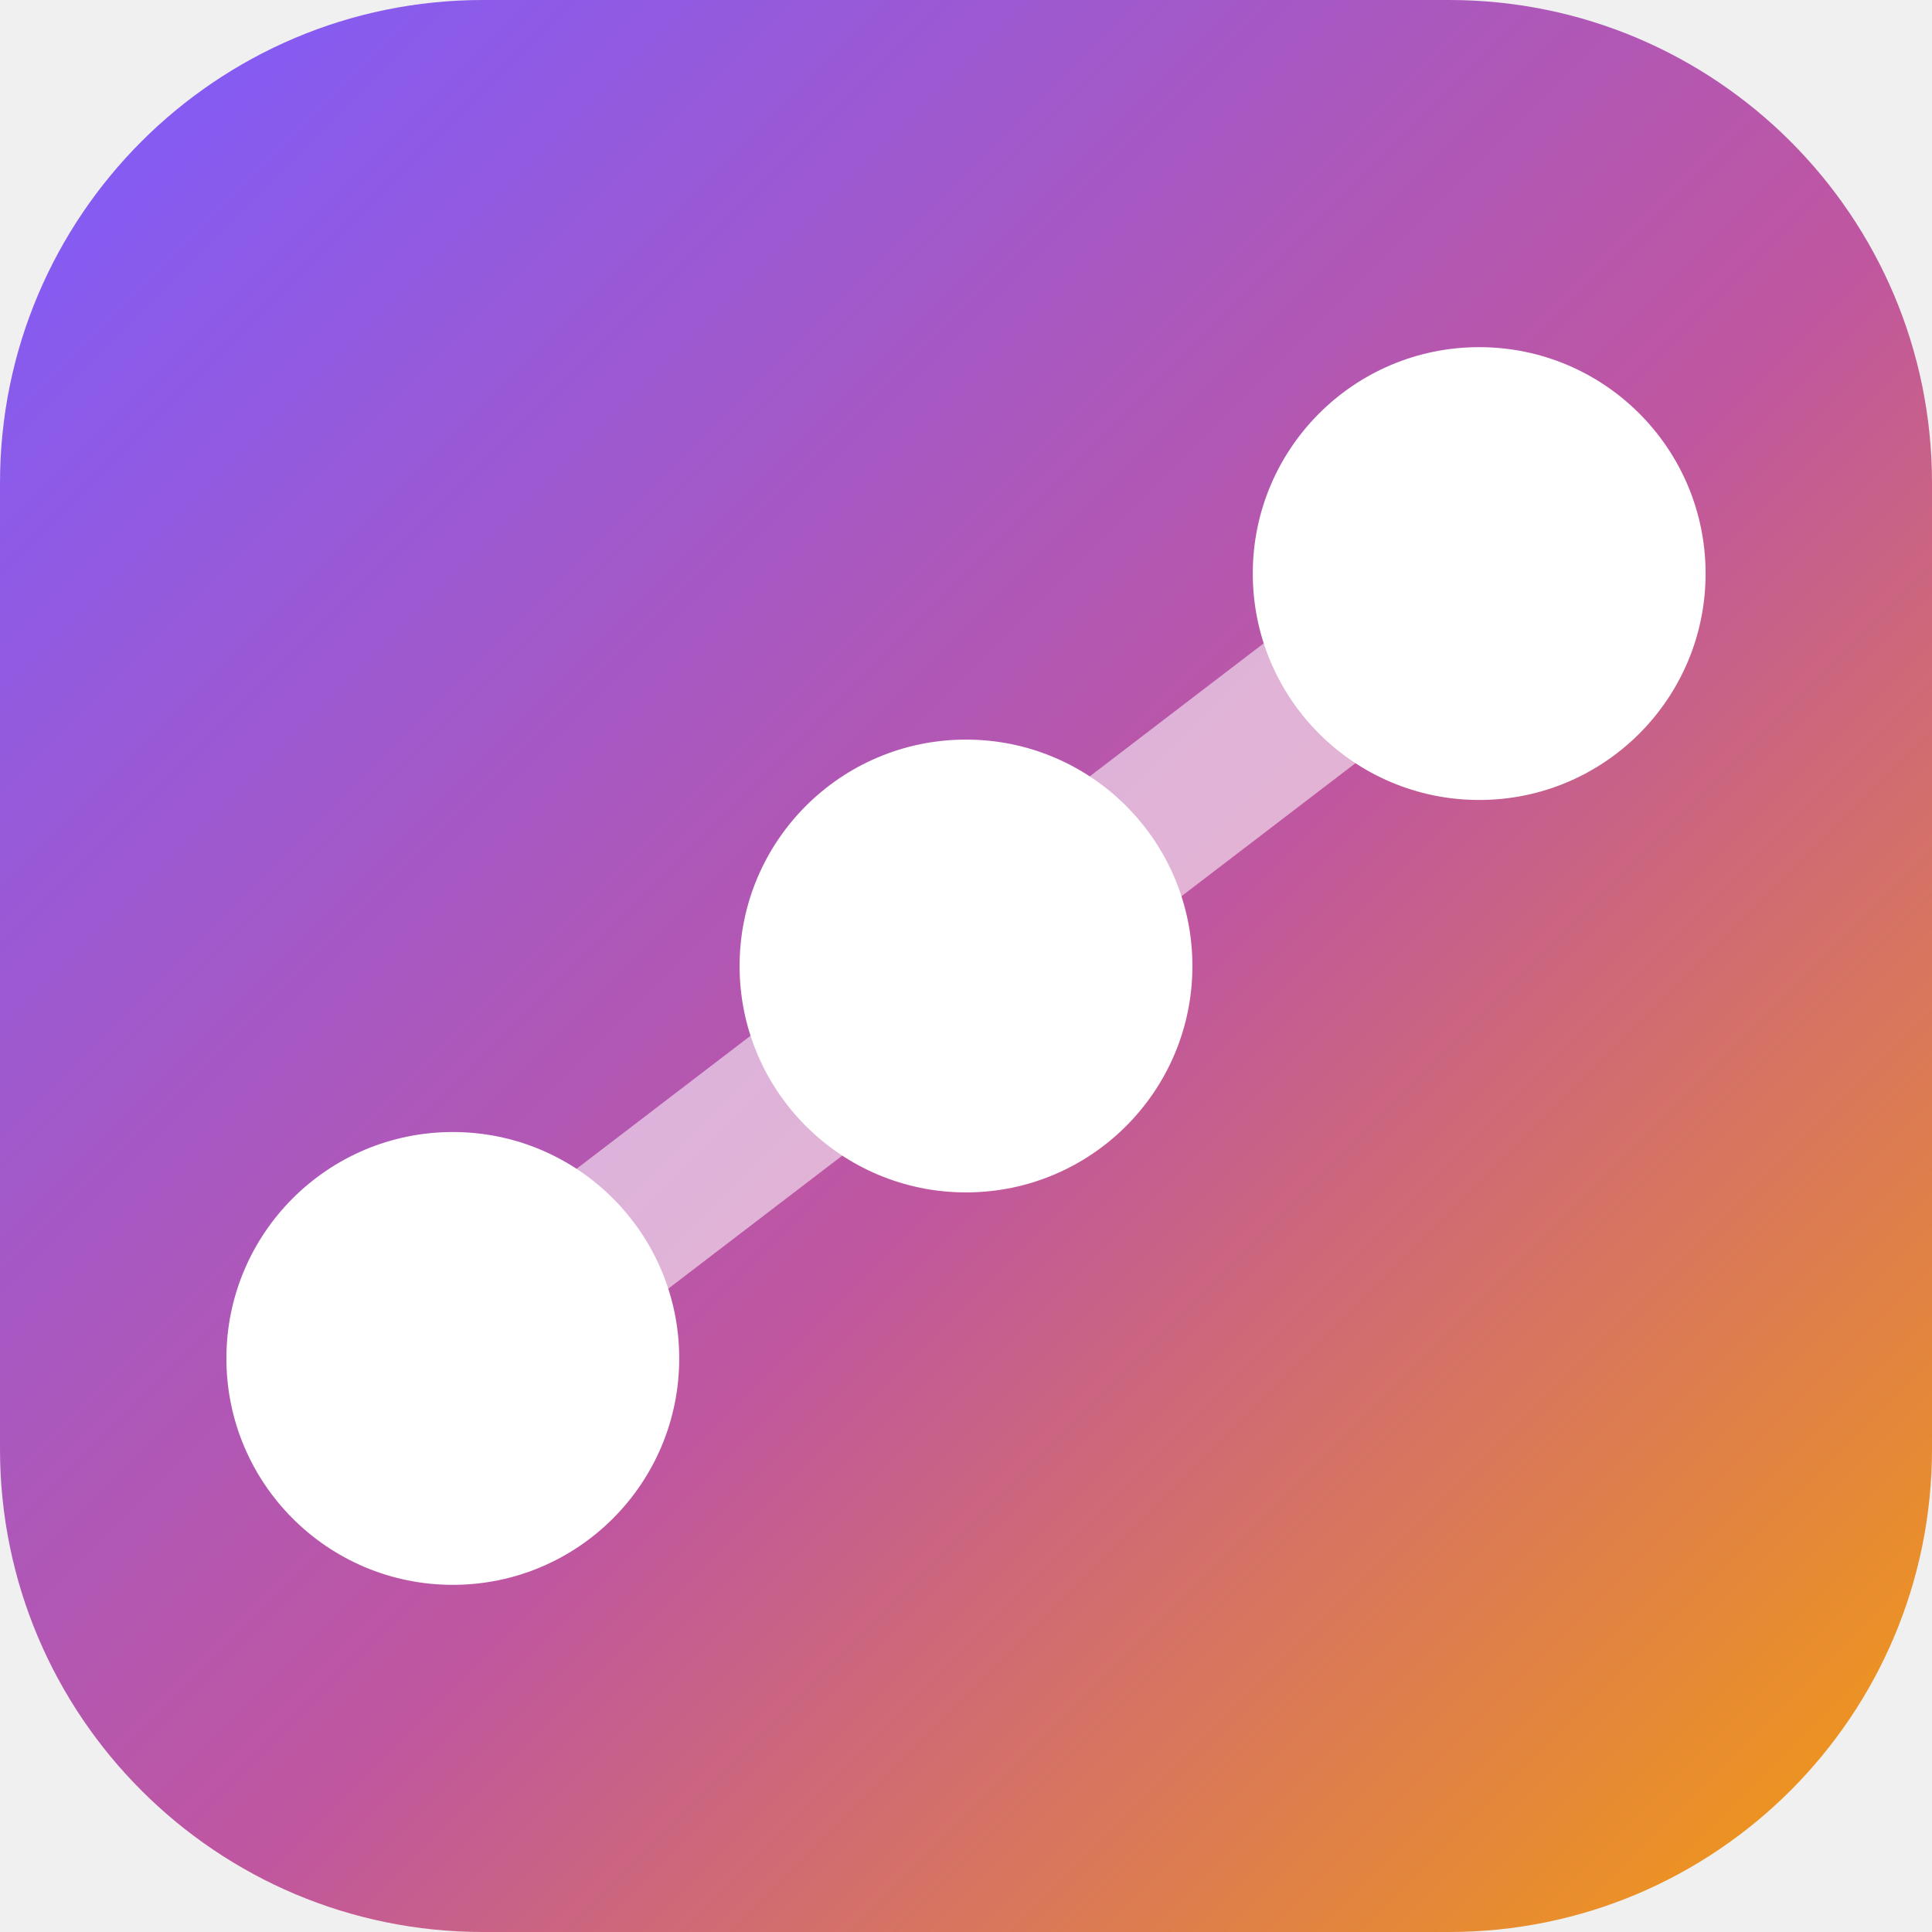
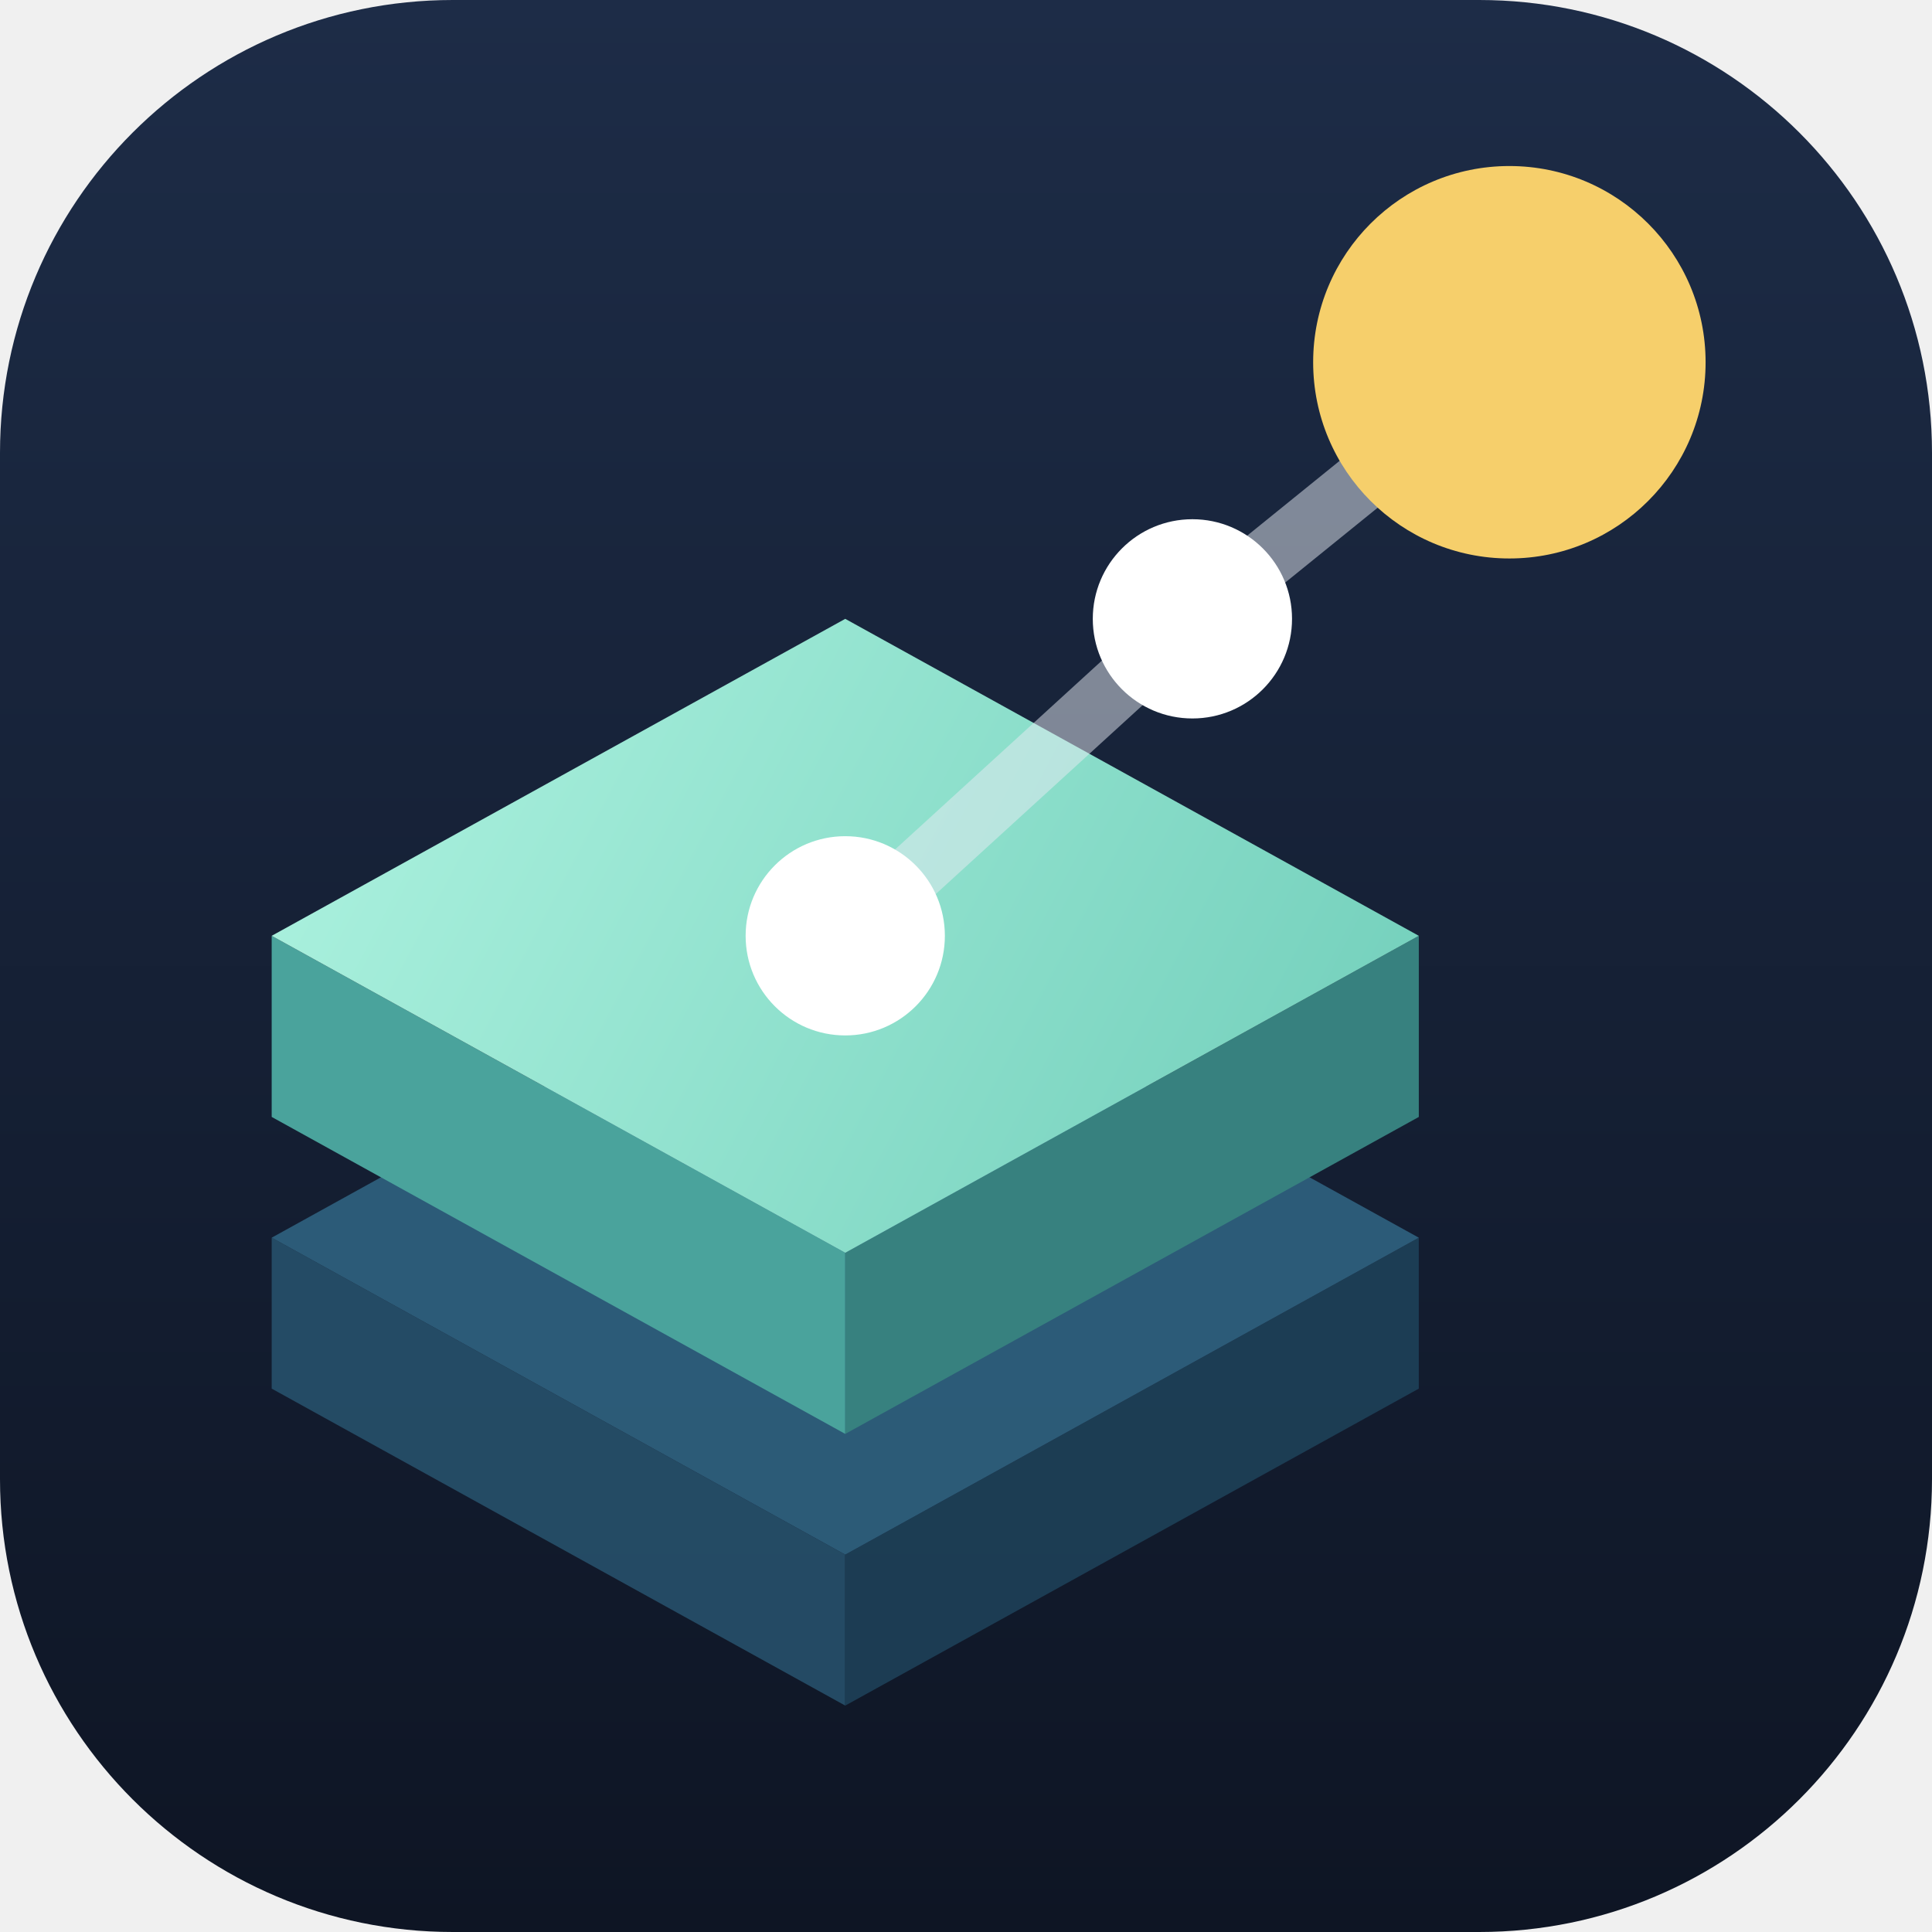
<svg xmlns="http://www.w3.org/2000/svg" width="64" height="64" viewBox="0 0 64 64" role="img" aria-labelledby="title desc">
  <defs>
-     <linearGradient id="tile" x1="0" y1="0" x2="64" y2="64" gradientUnits="userSpaceOnUse">
-       <stop stop-color="#7c5cff" />
-       <stop offset="0.55" stop-color="#c0569f" />
-       <stop offset="1" stop-color="#f59e0b" />
+     <linearGradient id="tile" x1="32" y1="0" x2="32" y2="64" gradientUnits="userSpaceOnUse">
+       <stop stop-color="#1d2c47" />
+       <stop offset="1" stop-color="#0e1524" />
+     </linearGradient>
+     <linearGradient id="top" x1="9" y1="22" x2="47" y2="42" gradientUnits="userSpaceOnUse">
+       <stop stop-color="#aef3e0" />
+       <stop offset="1" stop-color="#6fcdb9" />
    </linearGradient>
  </defs>
-   <rect width="64" height="64" rx="16" fill="url(#tile)" />
-   <path d="M 15 45 L 32 32 L 49 19" fill="none" stroke="#ffffff" stroke-opacity="0.55" stroke-width="5" stroke-linecap="round" />
-   <circle cx="15" cy="45" r="7.5" fill="#ffffff" />
-   <circle cx="32" cy="32" r="7.5" fill="#ffffff" />
-   <circle cx="49" cy="19" r="7.5" fill="#ffffff" />
+   <rect width="64" height="64" rx="15" fill="url(#tile)" />
+   <g opacity="0.9">
+     <path d="M 9 41 L 28 51.5 L 28 56.5 L 9 46 Z" fill="#26506a" />
+     <path d="M 28 51.5 L 47 41 L 47 46 L 28 56.5 Z" fill="#1d4058" />
+     <path d="M 9 41 L 28 30.5 L 47 41 L 28 51.5 Z" fill="#2f6280" />
+   </g>
+   <path d="M 9 31 L 28 41.5 L 28 47.5 L 9 37 Z" fill="#4aa39c" />
+   <path d="M 28 41.5 L 47 31 L 47 37 L 28 47.5 Z" fill="#37817f" />
+   <path d="M 9 31 L 28 20.5 L 47 31 L 28 41.5 Z" fill="url(#top)" />
+   <path d="M 28 31 L 39.5 20.5 L 50 12" fill="none" stroke="#e8edf5" stroke-opacity="0.5" stroke-width="2" stroke-linecap="round" />
+   <circle cx="28" cy="31" r="3.3" fill="#ffffff" />
+   <circle cx="39.5" cy="20.5" r="3.3" fill="#ffffff" />
+   <circle cx="50" cy="12" r="6.5" fill="#f6cf6b" />
</svg>
